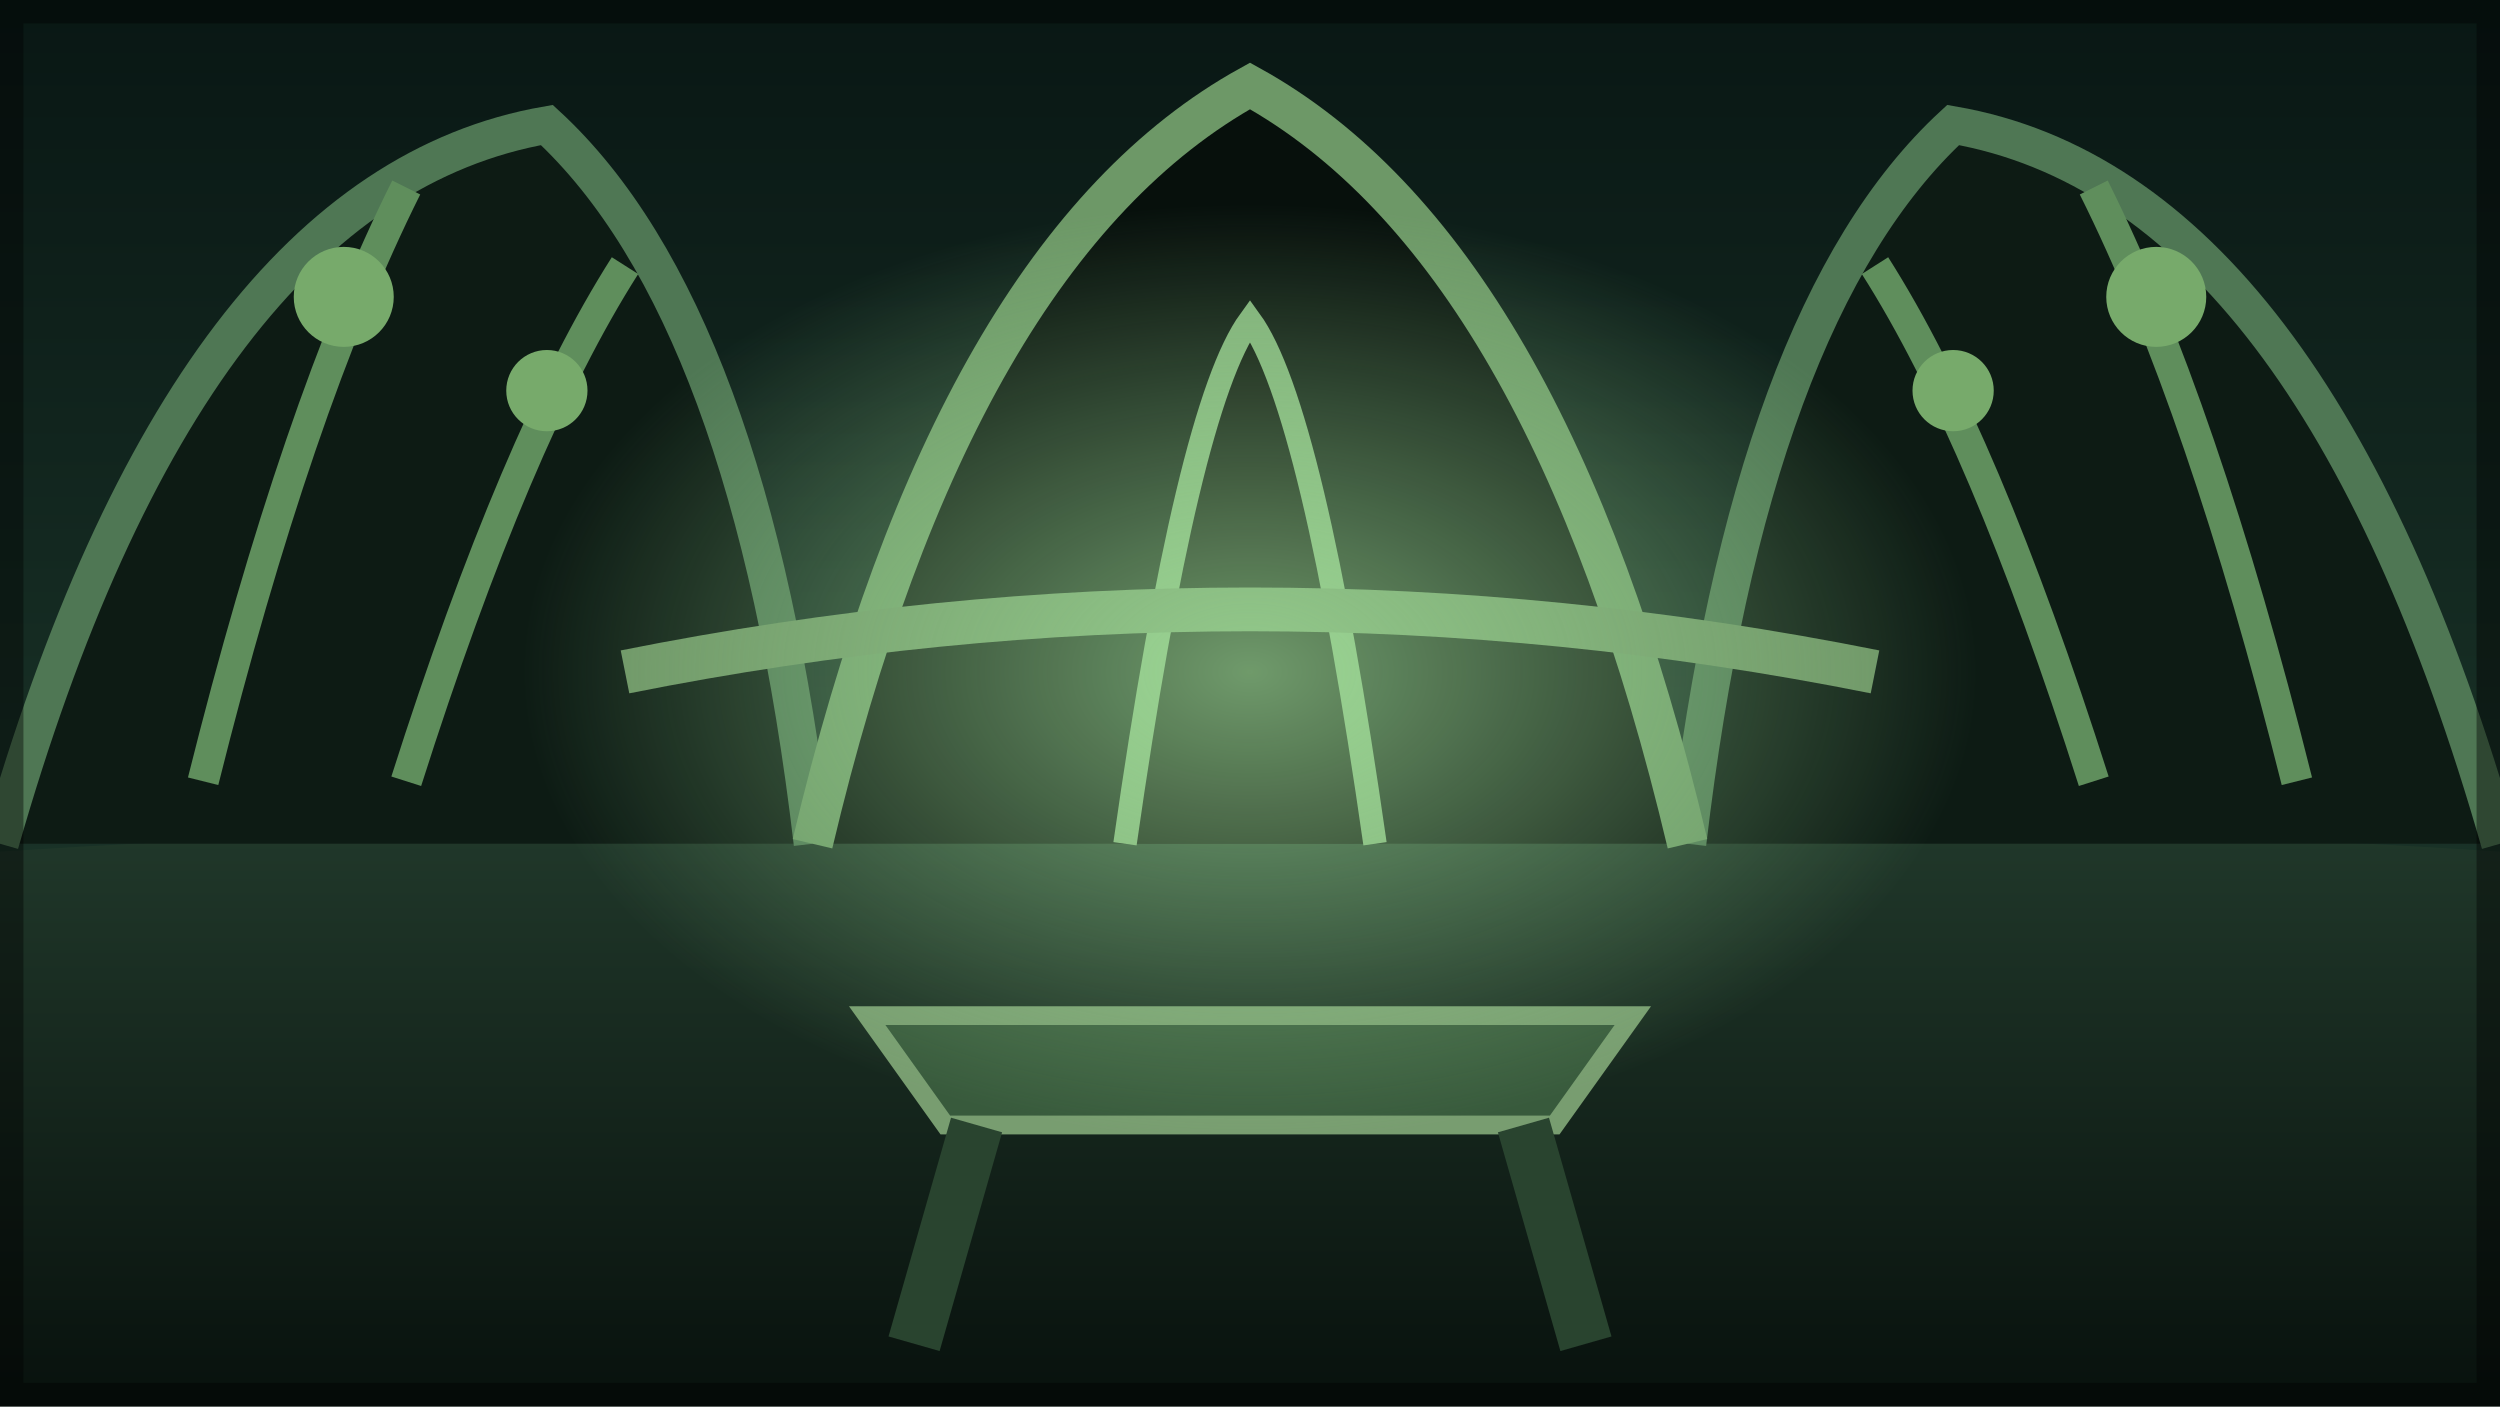
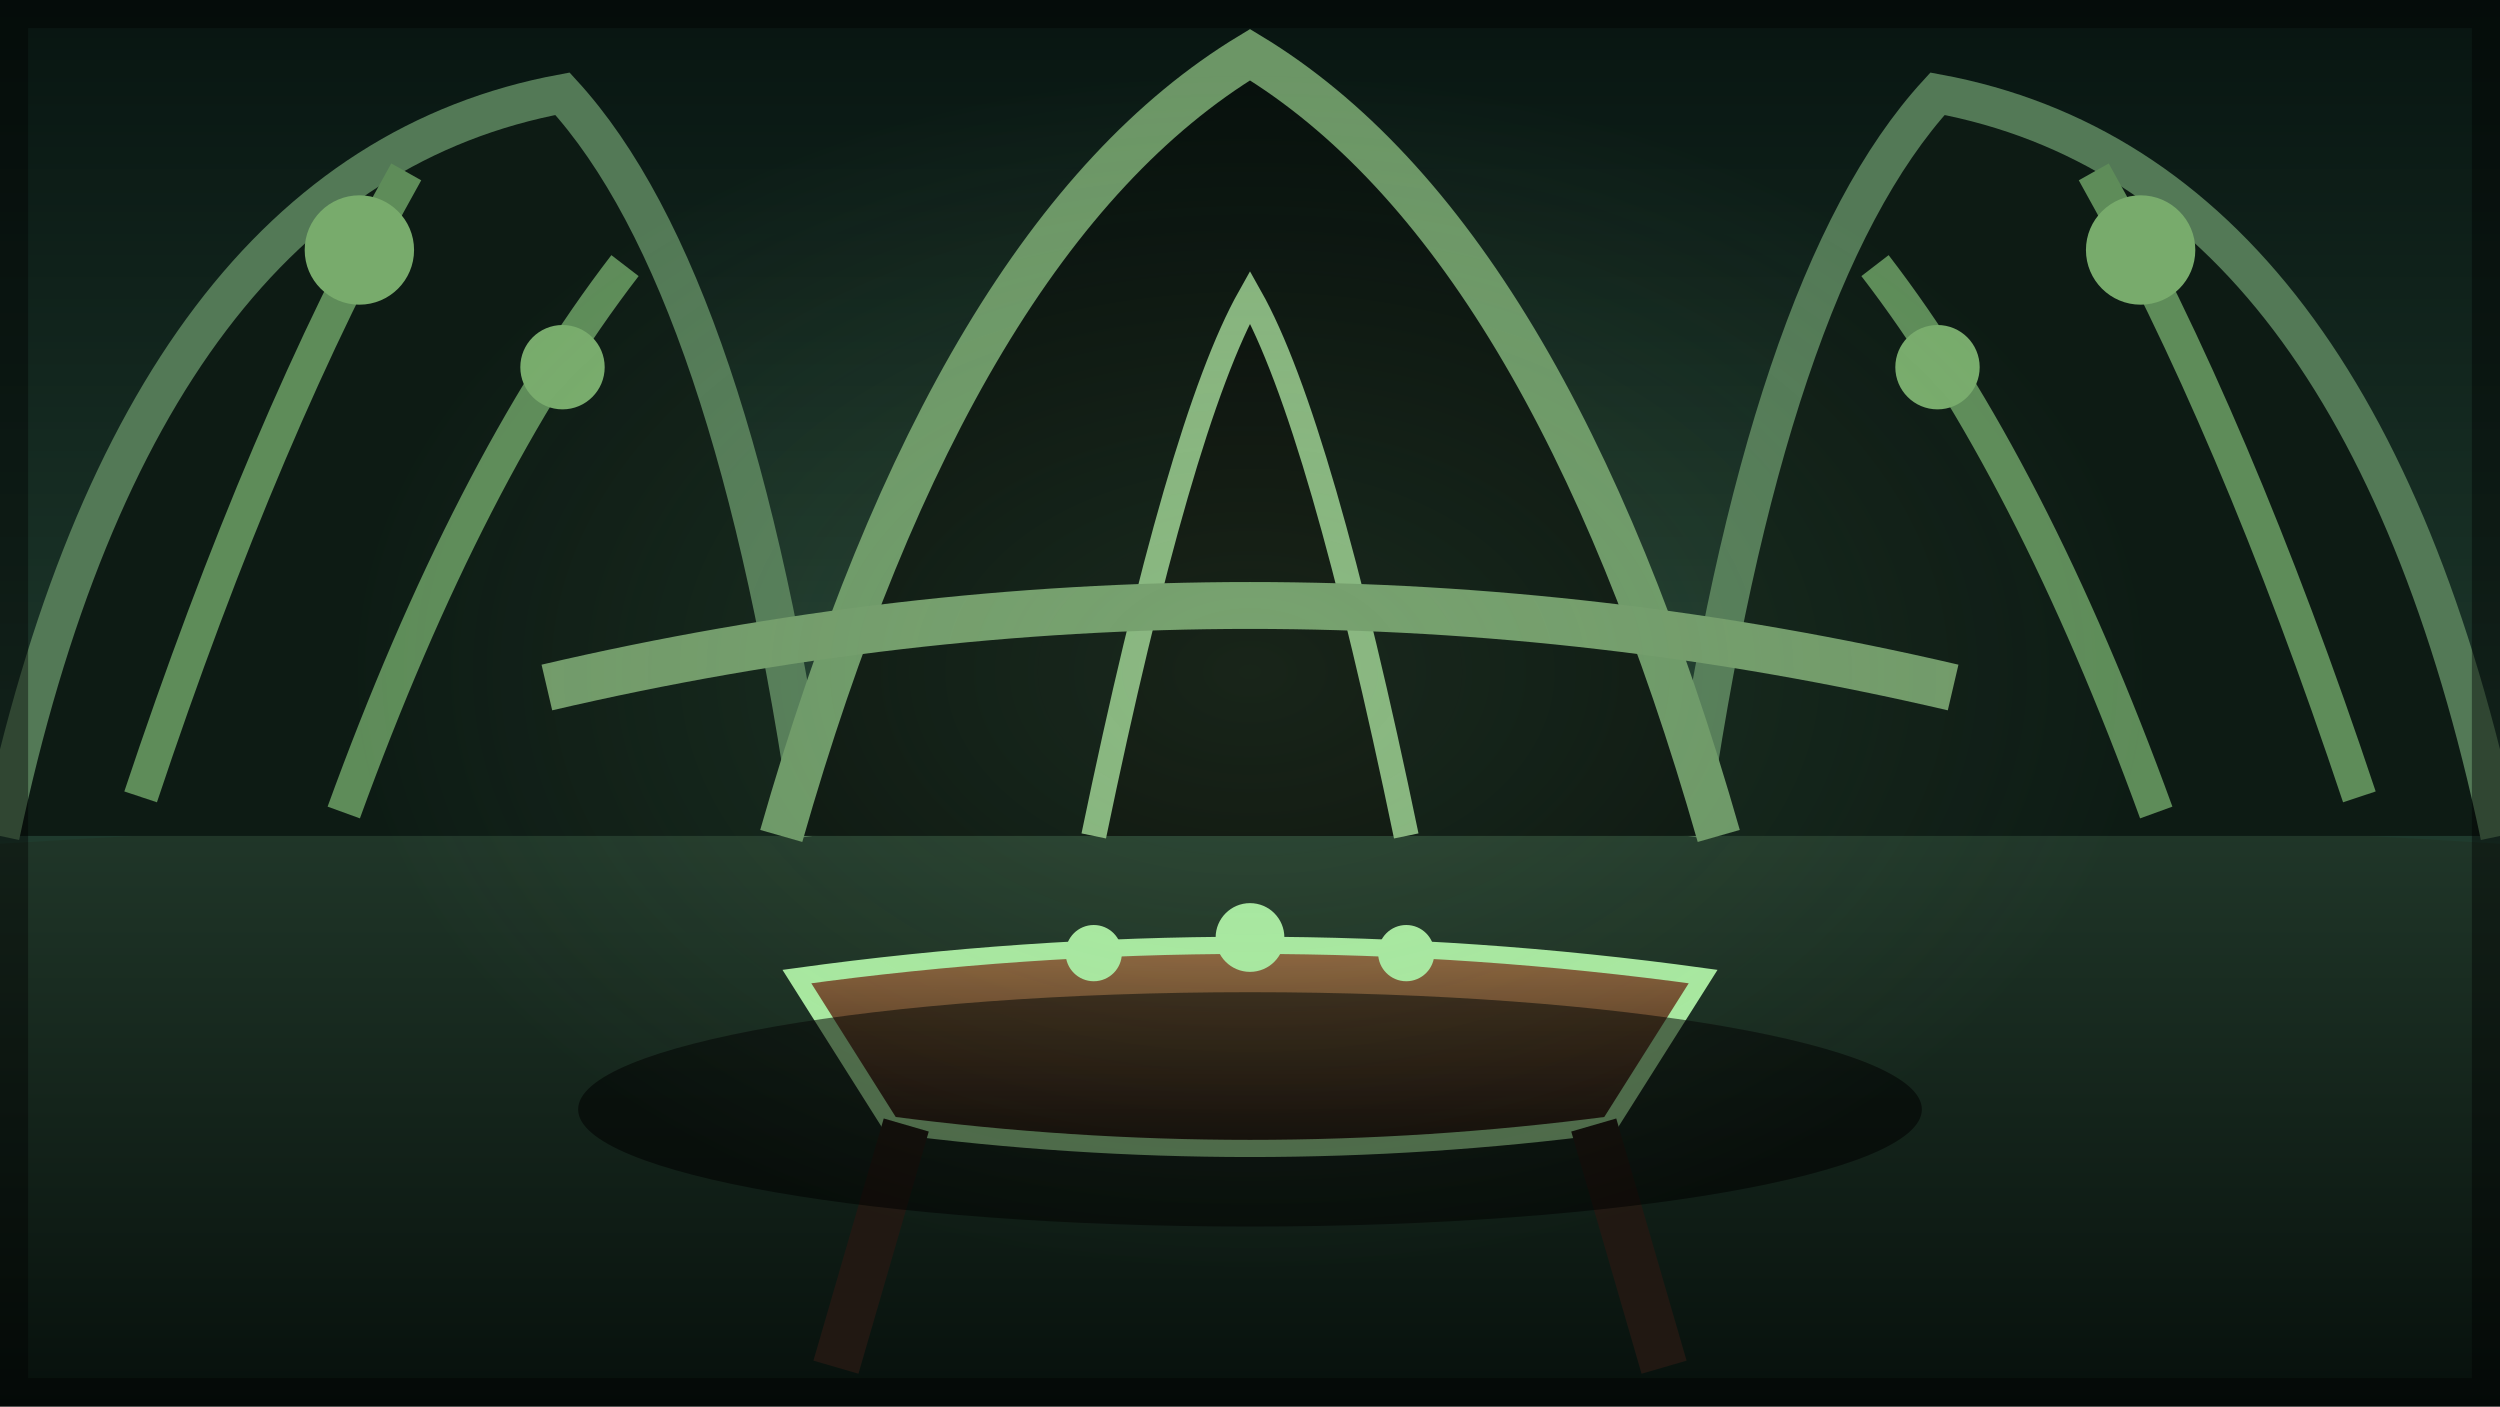
- <svg xmlns="http://www.w3.org/2000/svg" width="1600" height="900" viewBox="0 0 1600 900">
+ <svg xmlns="http://www.w3.org/2000/svg" viewBox="0 0 1600 900">
  <defs>
    <linearGradient id="w" x2="0" y2="1">
-       <stop stop-color="#091714" />
-       <stop offset="1" stop-color="#234333" />
+       <stop stop-color="#081511" />
+       <stop offset=".7" stop-color="#234233" />
+       <stop offset="1" stop-color="#080b0d" />
    </linearGradient>
    <linearGradient id="f" x2="0" y2="1">
-       <stop stop-color="#21392b" />
-       <stop offset="1" stop-color="#08110d" />
+       <stop stop-color="#21382a" />
+       <stop offset="1" stop-color="#07100c" />
+     </linearGradient>
+     <linearGradient id="m" x2="0" y2="1">
+       <stop stop-color="#8d613b" />
+       <stop offset="1" stop-color="#24160f" />
    </linearGradient>
    <radialGradient id="g">
-       <stop stop-color="#a8e7a0" stop-opacity=".65" />
+       <stop stop-color="#a8e7a0" stop-opacity=".55" />
      <stop offset="1" stop-color="#a8e7a0" stop-opacity="0" />
    </radialGradient>
  </defs>
  <rect width="1600" height="900" fill="url(#w)" />
-   <path d="M0 545Q800 495 1600 545V900H0Z" fill="url(#f)" />
-   <path d="M0 540Q120 120 350 80Q480 200 520 540M1600 540Q1480 120 1250 80Q1120 200 1080 540" fill="#0d1b14" stroke="#4f7754" stroke-width="24" />
-   <path d="M520 540Q610 160 800 55Q990 160 1080 540" fill="#07100c" stroke="#6d9867" stroke-width="26" />
-   <path d="M720 540Q760 260 800 205Q840 260 880 540" fill="#050a07" stroke="#7fae78" stroke-width="15" />
-   <g fill="none" stroke="#5f8e5c" stroke-width="20">
-     <path d="M130 500Q190 260 260 120M260 500Q330 280 400 170M1470 500Q1410 260 1340 120M1340 500Q1270 280 1200 170" />
+   <path d="M0 540Q800 490 1600 540V900H0Z" fill="url(#f)" />
+   <path d="M0 535Q90 110 360 60Q470 180 520 535M1600 535Q1510 110 1240 60Q1130 180 1080 535" fill="#0d1b14" stroke="#537956" stroke-width="25" />
+   <path d="M500 535Q610 150 800 35Q990 150 1100 535" fill="#07100c" stroke="#6c9666" stroke-width="28" />
+   <path d="M700 535Q755 270 800 190Q845 270 900 535" fill="#050a07" stroke="#86b27d" stroke-width="16" />
+   <g fill="none" stroke="#5e8c59" stroke-width="22">
+     <path d="M90 510Q170 270 260 110M220 520Q300 300 400 170M1510 510Q1430 270 1340 110M1380 520Q1300 300 1200 170" />
  </g>
-   <g fill="#77aa6b">
-     <circle cx="220" cy="190" r="32" />
-     <circle cx="350" cy="250" r="26" />
-     <circle cx="1380" cy="190" r="32" />
-     <circle cx="1250" cy="250" r="26" />
+   <g fill="#78ab6c">
+     <circle cx="230" cy="160" r="35" />
+     <circle cx="360" cy="235" r="27" />
+     <circle cx="1370" cy="160" r="35" />
+     <circle cx="1240" cy="235" r="27" />
  </g>
-   <path d="M400 430Q800 350 1200 430" fill="none" stroke="#6d9365" stroke-width="28" />
-   <path d="M555 650H1045L995 720H605Z" fill="#385a3c" stroke="#789d70" stroke-width="12" />
-   <path d="M625 720L585 860M975 720L1015 860" stroke="#29442f" stroke-width="34" />
-   <ellipse cx="800" cy="430" rx="470" ry="300" fill="url(#g)" />
-   <rect width="1600" height="900" fill="none" stroke="#000" stroke-opacity=".4" stroke-width="30" />
+   <path d="M350 440Q800 335 1250 440" fill="none" stroke="#719969" stroke-width="30" />
+   <path d="M510 625Q800 585 1090 625L1030 720Q800 750 570 720Z" fill="url(#m)" stroke="#a8e7a0" stroke-width="11" />
+   <path d="M580 720L535 875M1020 720L1065 875" stroke="#211812" stroke-width="30" />
+   <g fill="#a8e7a0">
+     <circle cx="700" cy="610" r="18" />
+     <circle cx="800" cy="600" r="22" />
+     <circle cx="900" cy="610" r="18" />
+   </g>
+   <ellipse cx="800" cy="710" rx="430" ry="75" fill="#000" opacity=".55" />
+   <ellipse cx="800" cy="430" rx="580" ry="390" fill="url(#g)" opacity=".22" />
+   <rect width="1600" height="900" fill="none" stroke="#000" stroke-width="36" stroke-opacity=".42" />
</svg>
